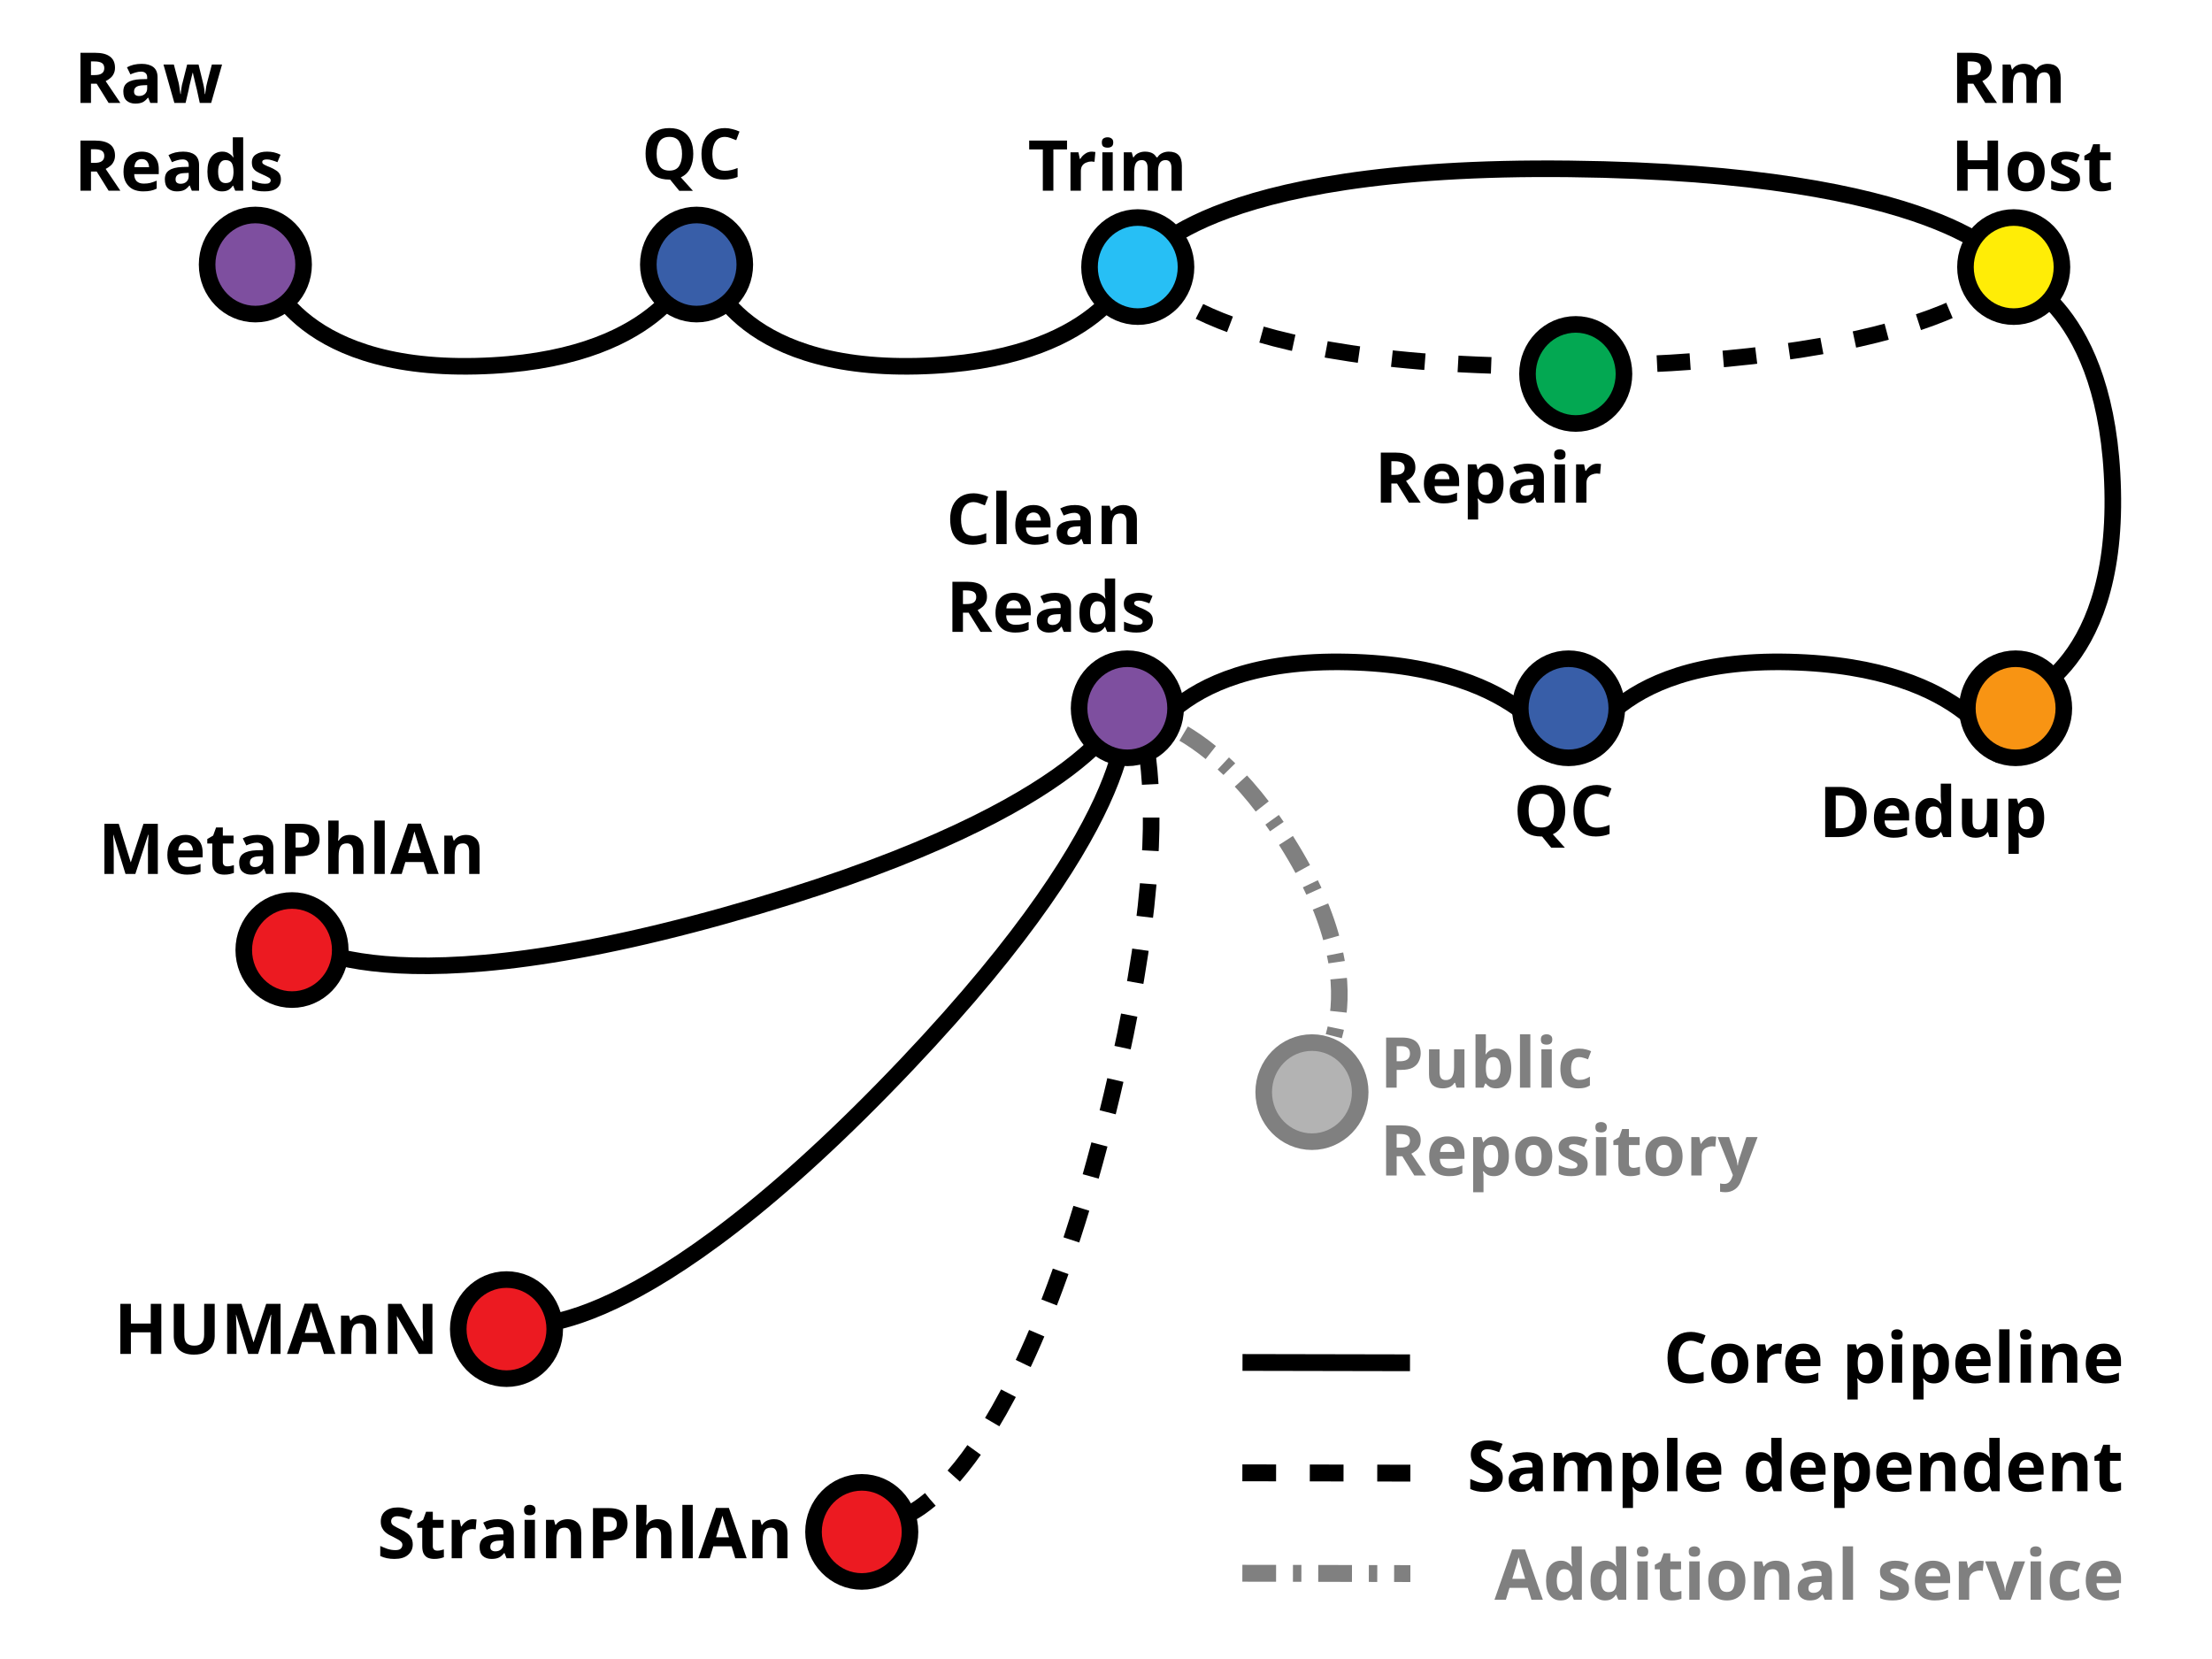
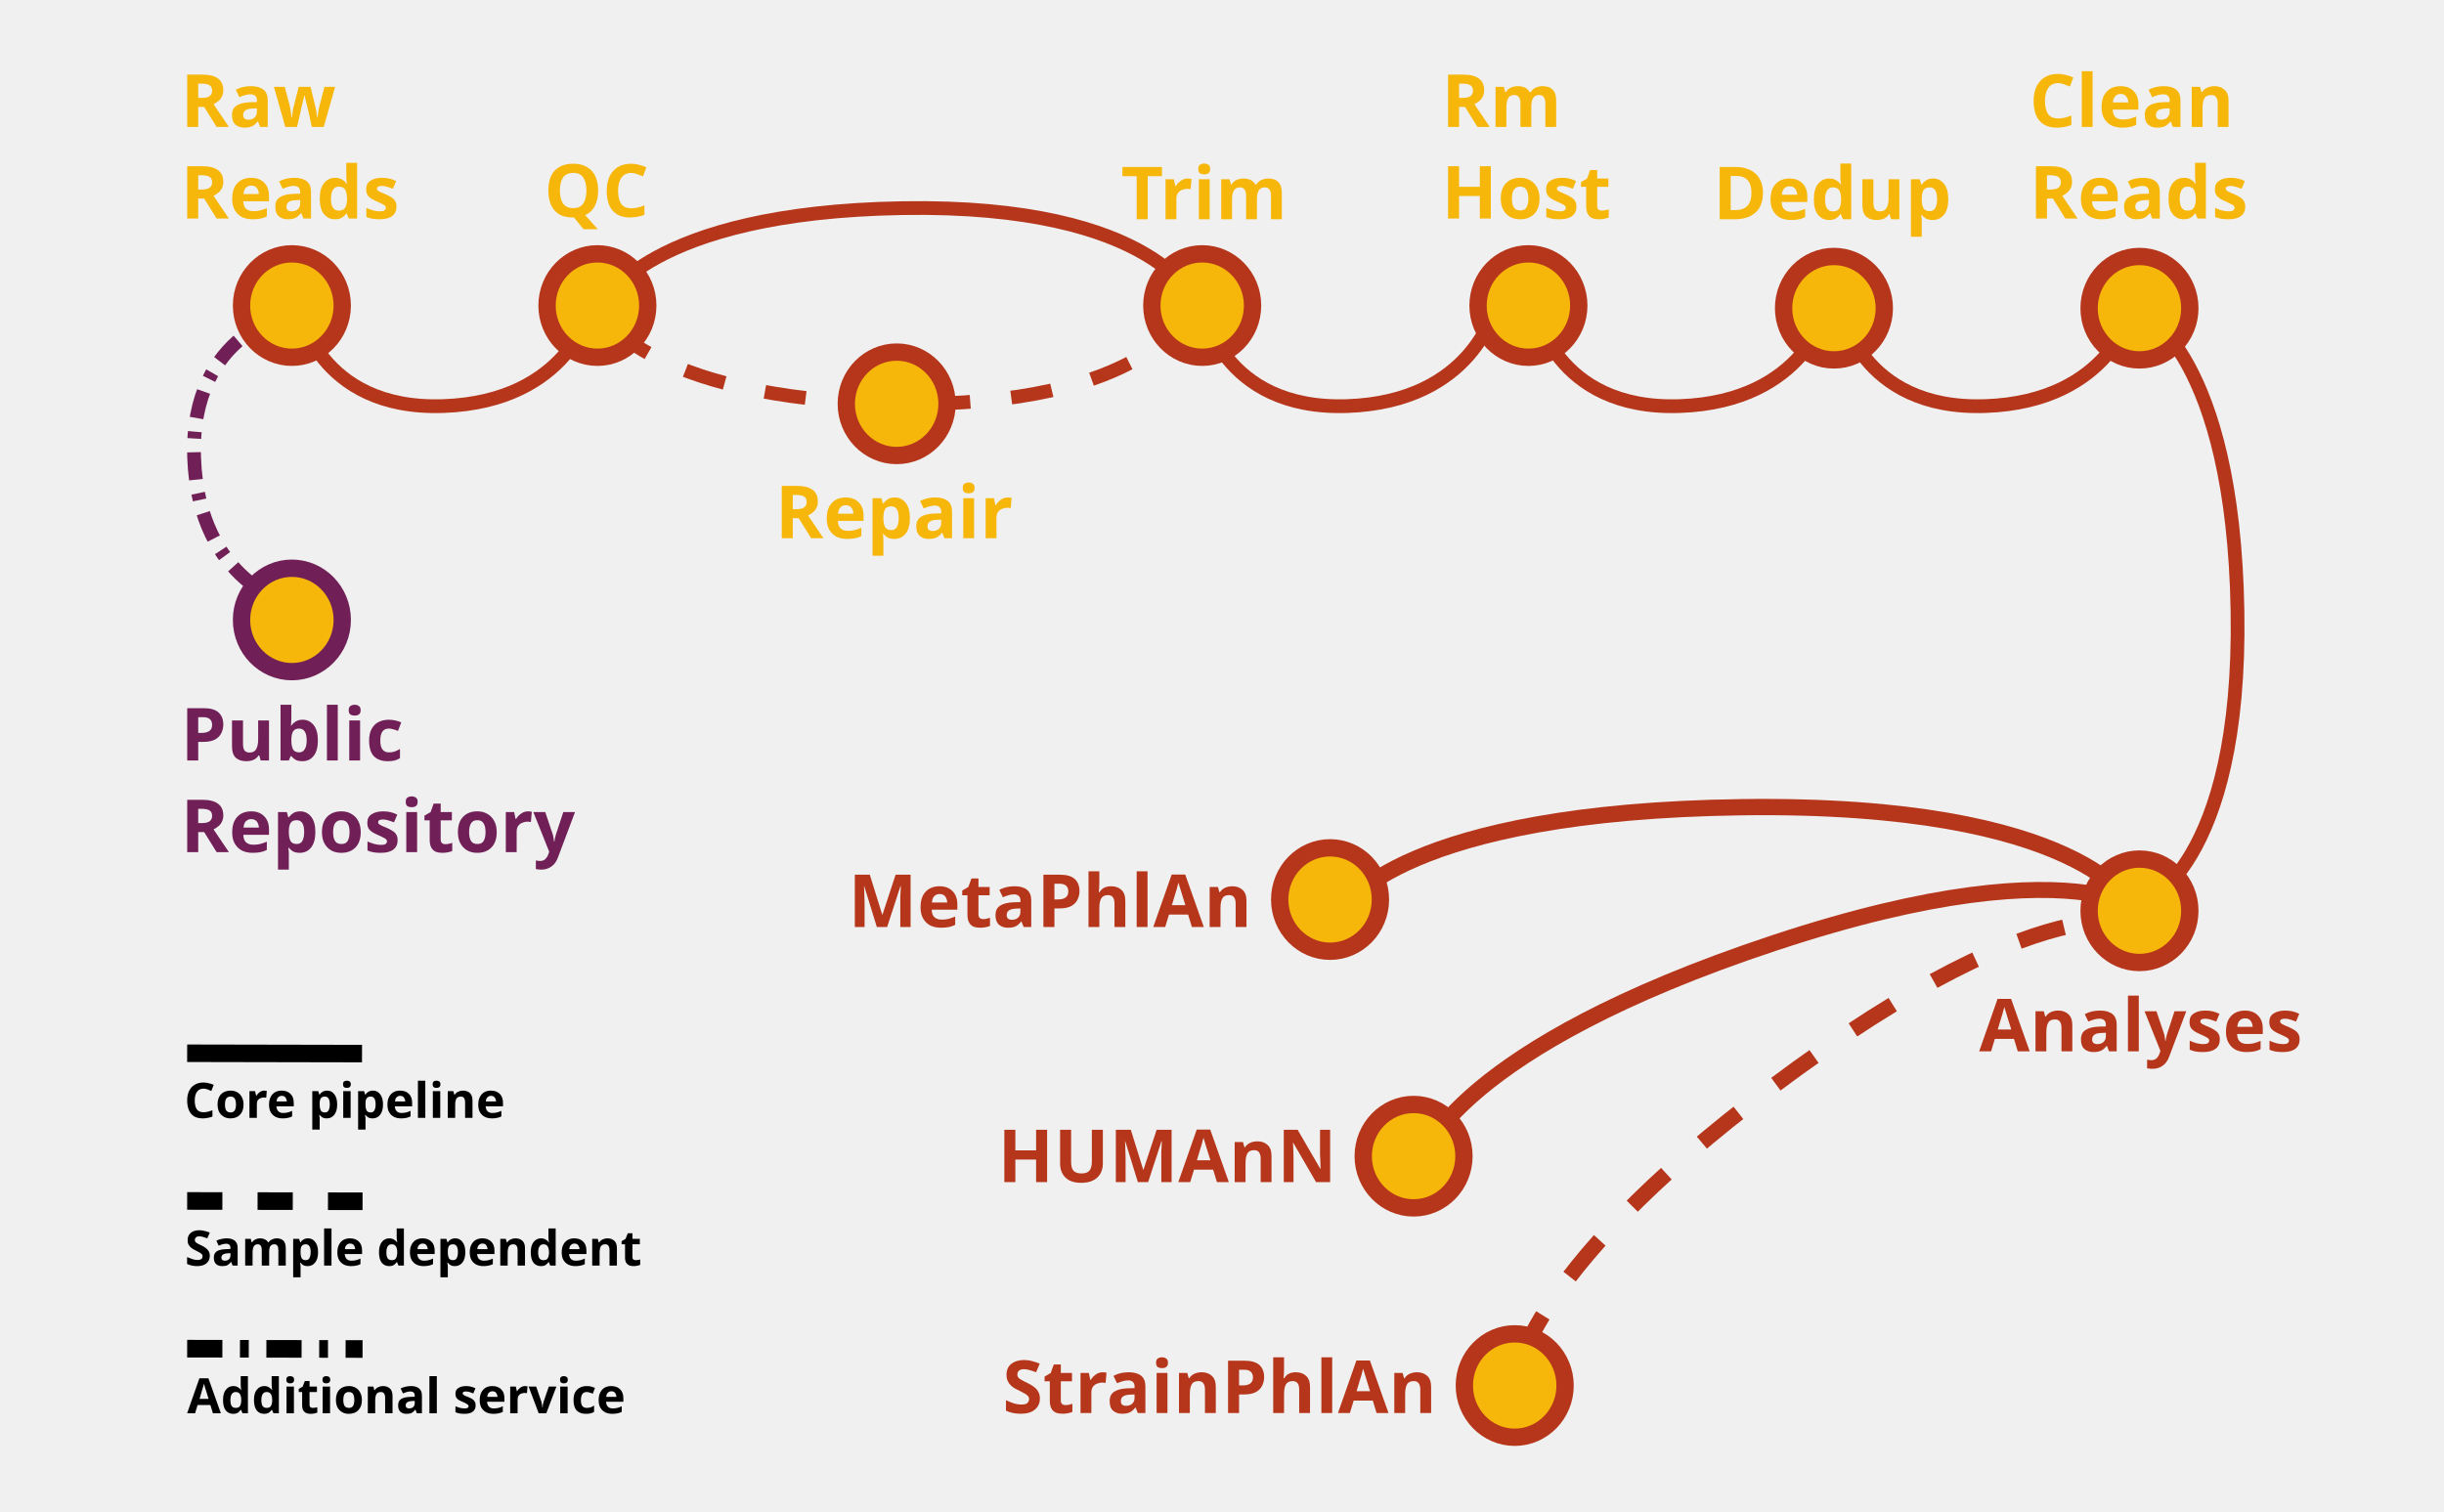
- <svg xmlns="http://www.w3.org/2000/svg" width="200mm" height="150mm" viewBox="0 0 200 150" version="1.1" id="svg1" xml:space="preserve">
-   <defs id="defs1" />
+ <svg xmlns="http://www.w3.org/2000/svg" width="211.667mm" height="130.969mm" viewBox="0 0 211.667 130.969" version="1.1" id="svg1" xml:space="preserve">
+   <defs id="defs1">
+     <clipPath clipPathUnits="userSpaceOnUse" id="clipPath2-8">
+       <path d="M 0,900 H 1300 V 0 H 0 Z" transform="translate(-473.0861,-407.972)" id="path2-9" />
+     </clipPath>
+     <clipPath clipPathUnits="userSpaceOnUse" id="clipPath4-7">
+       <path d="M 0,900 H 1300 V 0 H 0 Z" id="path4-3" />
+     </clipPath>
+     <clipPath clipPathUnits="userSpaceOnUse" id="clipPath6-6">
+       <path d="M 0,900 H 1300 V 0 H 0 Z" id="path6-1" />
+     </clipPath>
+     <clipPath clipPathUnits="userSpaceOnUse" id="clipPath6-0-2">
+       <path d="M 0,900 H 1300 V 0 H 0 Z" id="path6-9-9" />
+     </clipPath>
+     <clipPath clipPathUnits="userSpaceOnUse" id="clipPath8-3">
+       <path d="M 0,900 H 1300 V 0 H 0 Z" transform="translate(-567.837,-434.6137)" id="path8-1" />
+     </clipPath>
+     <clipPath clipPathUnits="userSpaceOnUse" id="clipPath10-9">
+       <path d="M 0,900 H 1300 V 0 H 0 Z" id="path10-4" />
+     </clipPath>
+     <clipPath clipPathUnits="userSpaceOnUse" id="clipPath12-7">
+       <path d="M 0,900 H 1300 V 0 H 0 Z" transform="translate(-655.4367,-435.0991)" id="path12-8" />
+     </clipPath>
+     <clipPath clipPathUnits="userSpaceOnUse" id="clipPath14-4">
+       <path d="M 0,900 H 1300 V 0 H 0 Z" transform="translate(-696.0299,-469.5563)" id="path14-5" />
+     </clipPath>
+     <clipPath clipPathUnits="userSpaceOnUse" id="clipPath16-0">
+       <path d="M 0,900 H 1300 V 0 H 0 Z" id="path16-3" />
+     </clipPath>
+     <clipPath clipPathUnits="userSpaceOnUse" id="clipPath18-6">
+       <path d="M 0,900 H 1300 V 0 H 0 Z" transform="translate(-802.106,-451.5996)" id="path18-1" />
+     </clipPath>
+     <clipPath clipPathUnits="userSpaceOnUse" id="clipPath20-0">
+       <path d="M 0,900 H 1300 V 0 H 0 Z" transform="translate(-857.7101,-450.5596)" id="path20-6" />
+     </clipPath>
+     <clipPath clipPathUnits="userSpaceOnUse" id="clipPath2-8-8">
+       <path d="M 0,900 H 1300 V 0 H 0 Z" transform="translate(-473.0861,-407.972)" id="path2-9-4" />
+     </clipPath>
+     <clipPath clipPathUnits="userSpaceOnUse" id="clipPath4-7-8">
+       <path d="M 0,900 H 1300 V 0 H 0 Z" id="path4-3-1" />
+     </clipPath>
+     <clipPath clipPathUnits="userSpaceOnUse" id="clipPath6-6-0">
+       <path d="M 0,900 H 1300 V 0 H 0 Z" id="path6-1-3" />
+     </clipPath>
+     <clipPath clipPathUnits="userSpaceOnUse" id="clipPath6-0-2-0">
+       <path d="M 0,900 H 1300 V 0 H 0 Z" id="path6-9-9-4" />
+     </clipPath>
+   </defs>
  <g id="layer1" transform="translate(-3.328767,-3.328767)">
-     <rect style="fill:#ffffff;stroke:none;stroke-width:1.776;stroke-dasharray:none;stroke-opacity:1" id="rect1" width="200" height="150" x="3.329" y="3.329" />
-     <text xml:space="preserve" style="font-weight:bold;font-size:6.35px;font-family:sans-serif;-inkscape-font-specification:'sans-serif Bold';text-align:start;writing-mode:lr-tb;direction:ltr;text-anchor:start;fill:#000000;stroke:none;stroke-width:1.5;stroke-dasharray:none;stroke-opacity:1" x="10.024" y="12.631" id="text1">
-       <tspan id="tspan1" style="fill:#000000;stroke:none;stroke-width:1.5" x="10.024" y="12.631">Raw</tspan>
-       <tspan style="fill:#000000;stroke:none;stroke-width:1.5" x="10.024" y="20.568" id="tspan4">Reads</tspan>
+     <text xml:space="preserve" style="font-weight:bold;font-size:6.35px;font-family:sans-serif;-inkscape-font-specification:'sans-serif Bold';text-align:start;writing-mode:lr-tb;direction:ltr;text-anchor:start;fill:#f6b60a;fill-opacity:1;stroke:none;stroke-width:1.5;stroke-dasharray:none;stroke-opacity:1" x="18.965" y="14.324" id="text1">
+       <tspan id="tspan1" style="fill:#f6b60a;fill-opacity:1;stroke:none;stroke-width:1.5" x="18.965" y="14.324">Raw</tspan>
+       <tspan style="fill:#f6b60a;fill-opacity:1;stroke:none;stroke-width:1.5" x="18.965" y="22.261" id="tspan4">Reads</tspan>
    </text>
-     <text xml:space="preserve" style="font-weight:bold;font-size:6.35px;font-family:sans-serif;-inkscape-font-specification:'sans-serif Bold';text-align:start;writing-mode:lr-tb;direction:ltr;text-anchor:start;fill:#000000;stroke:none;stroke-width:1.5;stroke-dasharray:none;stroke-opacity:1" x="61.325" y="19.502" id="text1-0">
-       <tspan id="tspan1-6" style="fill:#000000;stroke:none;stroke-width:1.5" x="61.325" y="19.502">QC</tspan>
+     <text xml:space="preserve" style="font-weight:bold;font-size:6.35px;font-family:sans-serif;-inkscape-font-specification:'sans-serif Bold';text-align:start;writing-mode:lr-tb;direction:ltr;text-anchor:start;fill:#f6b60a;fill-opacity:1;stroke:none;stroke-width:1.5;stroke-dasharray:none;stroke-opacity:1" x="50.445" y="22.103" id="text1-0">
+       <tspan id="tspan1-6" style="fill:#f6b60a;fill-opacity:1;stroke:none;stroke-width:1.5" x="50.445" y="22.103">QC</tspan>
    </text>
-     <text xml:space="preserve" style="font-weight:bold;font-size:6.35px;font-family:sans-serif;-inkscape-font-specification:'sans-serif Bold';text-align:start;writing-mode:lr-tb;direction:ltr;text-anchor:start;fill:#000000;stroke:none;stroke-width:1.5;stroke-dasharray:none;stroke-opacity:1" x="140.166" y="78.898" id="text1-0-6">
-       <tspan id="tspan1-6-8" style="fill:#000000;stroke:none;stroke-width:1.5" x="140.166" y="78.898">QC</tspan>
+     <text xml:space="preserve" style="font-weight:bold;font-size:6.35px;font-family:sans-serif;-inkscape-font-specification:'sans-serif Bold';text-align:start;writing-mode:lr-tb;direction:ltr;text-anchor:start;fill:#701f57;fill-opacity:1;stroke:none;stroke-width:1.5;stroke-dasharray:none;stroke-opacity:1" x="18.965" y="69.205" id="text1-0-6-7">
+       <tspan id="tspan1-6-8-5" style="fill:#701f57;fill-opacity:1;stroke:none;stroke-width:1.5" x="18.965" y="69.205">Public</tspan>
+       <tspan style="fill:#701f57;fill-opacity:1;stroke:none;stroke-width:1.5" x="18.965" y="77.143" id="tspan1820">Repository</tspan>
    </text>
-     <text xml:space="preserve" style="font-weight:bold;font-size:6.35px;font-family:sans-serif;-inkscape-font-specification:'sans-serif Bold';text-align:start;writing-mode:lr-tb;direction:ltr;text-anchor:start;fill:#808080;stroke:none;stroke-width:1.5;stroke-dasharray:none;stroke-opacity:1" x="128.079" y="101.671" id="text1-0-6-7">
-       <tspan id="tspan1-6-8-5" style="fill:#808080;stroke:none;stroke-width:1.5" x="128.079" y="101.671">Public</tspan>
-       <tspan style="fill:#808080;stroke:none;stroke-width:1.5" x="128.079" y="109.608" id="tspan1820">Repository</tspan>
+     <text xml:space="preserve" style="font-weight:bold;font-size:6.35px;font-family:sans-serif;-inkscape-font-specification:'sans-serif Bold';text-align:start;writing-mode:lr-tb;direction:ltr;text-anchor:start;fill:#f6b60a;fill-opacity:1;stroke:none;stroke-width:1.5;stroke-dasharray:none;stroke-opacity:1" x="179.08" y="14.324" id="text1-0-6-8">
+       <tspan id="tspan1-6-8-1" style="fill:#f6b60a;fill-opacity:1;stroke:none;stroke-width:1.5" x="179.08" y="14.324">Clean</tspan>
+       <tspan style="fill:#f6b60a;fill-opacity:1;stroke:none;stroke-width:1.5" x="179.08" y="22.261" id="tspan5">Reads</tspan>
    </text>
-     <text xml:space="preserve" style="font-weight:bold;font-size:6.35px;font-family:sans-serif;-inkscape-font-specification:'sans-serif Bold';text-align:start;writing-mode:lr-tb;direction:ltr;text-anchor:start;fill:#000000;stroke:none;stroke-width:1.5;stroke-dasharray:none;stroke-opacity:1" x="88.865" y="52.522" id="text1-0-6-8">
-       <tspan id="tspan1-6-8-1" style="fill:#000000;stroke:none;stroke-width:1.5" x="88.865" y="52.522">Clean</tspan>
-       <tspan style="fill:#000000;stroke:none;stroke-width:1.5" x="88.865" y="60.46" id="tspan5">Reads</tspan>
+     <text xml:space="preserve" style="font-weight:bold;font-size:6.35px;font-family:sans-serif;-inkscape-font-specification:'sans-serif Bold';text-align:start;writing-mode:lr-tb;direction:ltr;text-anchor:start;fill:#b5361b;fill-opacity:1;stroke:none;stroke-width:1.5;stroke-dasharray:none;stroke-opacity:1" x="76.786" y="83.633" id="text1-0-6-8-5">
+       <tspan id="tspan1-6-8-1-7" style="fill:#b5361b;fill-opacity:1;stroke:none;stroke-width:1.5" x="76.786" y="83.633">MetaPhlAn</tspan>
    </text>
-     <text xml:space="preserve" style="font-weight:bold;font-size:6.35px;font-family:sans-serif;-inkscape-font-specification:'sans-serif Bold';text-align:start;writing-mode:lr-tb;direction:ltr;text-anchor:start;fill:#000000;stroke:none;stroke-width:1.5;stroke-dasharray:none;stroke-opacity:1" x="12.193" y="82.347" id="text1-0-6-8-5">
-       <tspan id="tspan1-6-8-1-7" style="fill:#000000;stroke:none;stroke-width:1.5" x="12.193" y="82.347">MetaPhlAn</tspan>
+     <text xml:space="preserve" style="font-weight:bold;font-size:6.35px;font-family:sans-serif;-inkscape-font-specification:'sans-serif Bold';text-align:start;writing-mode:lr-tb;direction:ltr;text-anchor:start;fill:#b5361b;fill-opacity:1;stroke:none;stroke-width:1.5;stroke-dasharray:none;stroke-opacity:1" x="89.735" y="105.73" id="text1-0-6-8-5-9">
+       <tspan id="tspan1-6-8-1-7-7" style="fill:#b5361b;fill-opacity:1;stroke:none;stroke-width:1.5" x="89.735" y="105.73">HUMAnN</tspan>
    </text>
-     <text xml:space="preserve" style="font-weight:bold;font-size:6.35px;font-family:sans-serif;-inkscape-font-specification:'sans-serif Bold';text-align:start;writing-mode:lr-tb;direction:ltr;text-anchor:start;fill:#000000;stroke:none;stroke-width:1.5;stroke-dasharray:none;stroke-opacity:1" x="13.633" y="125.746" id="text1-0-6-8-5-9">
-       <tspan id="tspan1-6-8-1-7-7" style="fill:#000000;stroke:none;stroke-width:1.5" x="13.633" y="125.746">HUMAnN</tspan>
+     <text xml:space="preserve" style="font-weight:bold;font-size:6.35px;font-family:sans-serif;-inkscape-font-specification:'sans-serif Bold';text-align:start;writing-mode:lr-tb;direction:ltr;text-anchor:start;fill:#b5361b;fill-opacity:1;stroke:none;stroke-width:1.5;stroke-dasharray:none;stroke-opacity:1" x="90.156" y="125.735" id="text1-0-6-8-5-9-3">
+       <tspan id="tspan1-6-8-1-7-7-1" style="fill:#b5361b;fill-opacity:1;stroke:none;stroke-width:1.5" x="90.156" y="125.735">StrainPhlAn</tspan>
    </text>
-     <text xml:space="preserve" style="font-weight:bold;font-size:6.35px;font-family:sans-serif;-inkscape-font-specification:'sans-serif Bold';text-align:start;writing-mode:lr-tb;direction:ltr;text-anchor:start;fill:#000000;stroke:none;stroke-width:1.5;stroke-dasharray:none;stroke-opacity:1" x="37.416" y="144.219" id="text1-0-6-8-5-9-3">
-       <tspan id="tspan1-6-8-1-7-7-1" style="fill:#000000;stroke:none;stroke-width:1.5" x="37.416" y="144.219">StrainPhlAn</tspan>
+     <text xml:space="preserve" style="font-weight:bold;font-size:6.35px;font-family:sans-serif;-inkscape-font-specification:'sans-serif Bold';text-align:start;writing-mode:lr-tb;direction:ltr;text-anchor:start;fill:#f6b60a;fill-opacity:1;stroke:none;stroke-width:1.5;stroke-dasharray:none;stroke-opacity:1" x="70.458" y="49.952" id="text1-0-1">
+       <tspan id="tspan1-6-5" style="fill:#f6b60a;fill-opacity:1;stroke:none;stroke-width:1.5" x="70.458" y="49.952">Repair</tspan>
    </text>
-     <text xml:space="preserve" style="font-weight:bold;font-size:6.35px;font-family:sans-serif;-inkscape-font-specification:'sans-serif Bold';text-align:start;writing-mode:lr-tb;direction:ltr;text-anchor:start;fill:#000000;stroke:none;stroke-width:1.5;stroke-dasharray:none;stroke-opacity:1" x="127.596" y="48.782" id="text1-0-1">
-       <tspan id="tspan1-6-5" style="fill:#000000;stroke:none;stroke-width:1.5" x="127.596" y="48.782">Repair</tspan>
+     <text xml:space="preserve" style="font-weight:bold;font-size:6.35px;font-family:sans-serif;-inkscape-font-specification:'sans-serif Bold';text-align:start;writing-mode:lr-tb;direction:ltr;text-anchor:start;fill:#f6b60a;fill-opacity:1;stroke:none;stroke-width:1.5;stroke-dasharray:none;stroke-opacity:1" x="128.166" y="14.324" id="text1-0-1-5-5">
+       <tspan id="tspan1-6-5-6-2" style="fill:#f6b60a;fill-opacity:1;stroke:none;stroke-width:1.5" x="128.166" y="14.324">Rm</tspan>
+       <tspan style="fill:#f6b60a;fill-opacity:1;stroke:none;stroke-width:1.5" x="128.166" y="22.261" id="tspan2">Host</tspan>
    </text>
-     <text xml:space="preserve" style="font-weight:bold;font-size:6.35px;font-family:sans-serif;-inkscape-font-specification:'sans-serif Bold';text-align:start;writing-mode:lr-tb;direction:ltr;text-anchor:start;fill:#000000;stroke:none;stroke-width:1.5;stroke-dasharray:none;stroke-opacity:1" x="96.257" y="20.568" id="text1-0-1-5">
-       <tspan id="tspan1-6-5-6" style="fill:#000000;stroke:none;stroke-width:1.5" x="96.257" y="20.568">Trim</tspan>
-       <tspan style="fill:#000000;stroke:none;stroke-width:1.5" x="96.257" y="28.506" id="tspan6" />
+     <text xml:space="preserve" style="font-weight:bold;font-size:6.35px;font-family:sans-serif;-inkscape-font-specification:'sans-serif Bold';text-align:start;writing-mode:lr-tb;direction:ltr;text-anchor:start;fill:#f6b60a;fill-opacity:1;stroke:none;stroke-width:1.5;stroke-dasharray:none;stroke-opacity:1" x="151.686" y="22.325" id="text3">
+       <tspan id="tspan3" style="fill:#f6b60a;fill-opacity:1;stroke-width:1.5" x="151.686" y="22.325">Dedup</tspan>
    </text>
-     <text xml:space="preserve" style="font-weight:bold;font-size:6.35px;font-family:sans-serif;-inkscape-font-specification:'sans-serif Bold';text-align:start;writing-mode:lr-tb;direction:ltr;text-anchor:start;fill:#000000;stroke:none;stroke-width:1.5;stroke-dasharray:none;stroke-opacity:1" x="179.705" y="12.631" id="text1-0-1-5-5">
-       <tspan id="tspan1-6-5-6-2" style="fill:#000000;stroke:none;stroke-width:1.5" x="179.705" y="12.631">Rm</tspan>
-       <tspan style="fill:#000000;stroke:none;stroke-width:1.5" x="179.705" y="20.568" id="tspan2">Host</tspan>
+     <text xml:space="preserve" style="font-weight:bold;font-size:6.35px;font-family:sans-serif;-inkscape-font-specification:'sans-serif Bold';text-align:start;writing-mode:lr-tb;direction:ltr;text-anchor:start;fill:#b5361b;fill-opacity:1;stroke:none;stroke-width:1.5;stroke-dasharray:none;stroke-opacity:1" x="174.74" y="94.401" id="text3-9">
+       <tspan id="tspan3-2" style="fill:#b5361b;fill-opacity:1;stroke-width:1.5" x="174.74" y="94.401">Analyses</tspan>
    </text>
-     <text xml:space="preserve" style="font-weight:bold;font-size:6.35px;font-family:sans-serif;-inkscape-font-specification:'sans-serif Bold';text-align:start;writing-mode:lr-tb;direction:ltr;text-anchor:start;fill:#ffffff;stroke:none;stroke-width:1.5;stroke-dasharray:none;stroke-opacity:1" x="167.779" y="79.01" id="text3">
-       <tspan id="tspan3" style="fill:#000000;stroke-width:1.5" x="167.779" y="79.01">Dedup</tspan>
+     <path style="fill:none;stroke:#b5361b;stroke-width:1.191;stroke-dasharray:none;stroke-opacity:1" d="m 29.194,29.98 c 0,0 1.587,8.906 12.524,8.526 10.937,-0.38 12.769,-8.526 12.769,-8.526" id="path3-4-8-4-7" />
+     <path style="fill:none;stroke:#701f57;stroke-width:1.191;stroke-dasharray:2.382, 1.191, 0.595, 1.191;stroke-dashoffset:0;stroke-opacity:1" d="m 28.668,30.436 c 0,0 -8.906,1.587 -8.526,12.524 0.38,10.937 8.526,12.769 8.526,12.769" id="path3-4-8-4-7-2" />
+     <path style="fill:none;stroke:#b5361b;stroke-width:1.19;stroke-dasharray:3.57, 3.57;stroke-dashoffset:0;stroke-opacity:1" d="m 106.351,30.07 c 0,0 -3.217,8.604 -25.393,8.236 C 58.783,37.939 55.068,30.07 55.068,30.07" id="path3-4-8-4-7-93-6" />
+     <path style="fill:none;stroke:#b5361b;stroke-width:1.19;stroke-dasharray:none;stroke-dashoffset:0;stroke-opacity:1" d="m 106.889,29.595 c 0,0 -3.217,-8.604 -25.393,-8.236 -22.176,0.368 -25.891,8.236 -25.891,8.236" id="path3-4-8-4-7-93-6-0" />
+     <path style="fill:none;stroke:#b5361b;stroke-width:1.19;stroke-dasharray:none;stroke-dashoffset:0;stroke-opacity:1" d="m 188.875,81.671 c 0,0 8.604,-3.217 8.236,-25.393 -0.368,-22.176 -8.236,-25.891 -8.236,-25.891" id="path3-4-8-4-7-93-6-0-8" />
+     <path style="fill:none;stroke:#b5361b;stroke-width:1.191;stroke-dasharray:none;stroke-opacity:1" d="m 107.49,29.98 c 0,0 1.587,8.906 12.524,8.526 10.937,-0.38 12.769,-8.526 12.769,-8.526" id="path3-4-8-4-7-9" />
+     <path style="fill:none;stroke:#b5361b;stroke-width:1.409;stroke-dasharray:none;stroke-dashoffset:0;stroke-opacity:1" d="m 188.007,81.839 c 0,0 -4.276,-8.969 -33.756,-8.586 -29.479,0.383 -34.417,8.586 -34.417,8.586" id="path3-4-8-4-7-0-9-4" />
+     <path style="fill:none;stroke:#b5361b;stroke-width:1.385;stroke-dasharray:none;stroke-dashoffset:0;stroke-opacity:1" d="m 190.582,83.219 c 0,0 -5.968,-7.349 -33.554,1.781 -27.586,9.13 -30.434,18.482 -30.434,18.482" id="path3-4-8-4-7-0-9-4-3" />
+     <path style="fill:none;stroke:#b5361b;stroke-width:1.361;stroke-dasharray:4.084, 4.084;stroke-dashoffset:0;stroke-opacity:1" d="m 190.085,83.834 c 0,0 -7.137,-5.265 -30.988,11.966 -23.852,17.231 -24.532,27.119 -24.532,27.119" id="path3-4-8-4-7-0-9-4-3-0" />
+     <ellipse style="fill:#f6b60a;fill-opacity:1;stroke:#b5361b;stroke-width:1.5;stroke-dasharray:none;stroke-opacity:1" id="path1-62" cx="28.608" cy="29.797" rx="4.362" ry="4.48" />
+     <ellipse style="fill:#f6b60a;fill-opacity:1;stroke:#b5361b;stroke-width:1.5;stroke-dasharray:none;stroke-opacity:1" id="path1-3" cx="55.068" cy="29.797" rx="4.362" ry="4.48" />
+     <ellipse style="fill:#f6b60a;fill-opacity:1;stroke:#b5361b;stroke-width:1.5;stroke-dasharray:none;stroke-opacity:1" id="path1-3-6" cx="107.447" cy="29.797" rx="4.362" ry="4.48" />
+     <ellipse style="fill:#f6b60a;fill-opacity:1;stroke:#b5361b;stroke-width:1.5;stroke-dasharray:none;stroke-opacity:1" id="path1-3-6-2" cx="80.986" cy="38.308" rx="4.362" ry="4.48" />
+     <ellipse style="fill:#f6b60a;fill-opacity:1;stroke:#b5361b;stroke-width:1.5;stroke-dasharray:none;stroke-opacity:1" id="path1-18" cx="134.513" cy="123.353" rx="4.362" ry="4.48" />
+     <ellipse style="fill:#f6b60a;fill-opacity:1;stroke:#701f57;stroke-width:1.5;stroke-dasharray:none;stroke-opacity:1" id="path1-18-6" cx="28.608" cy="57.032" rx="4.362" ry="4.48" />
+     <ellipse style="fill:#f6b60a;fill-opacity:1;stroke:#b5361b;stroke-width:1.5;stroke-dasharray:none;stroke-opacity:1" id="path1-6" cx="125.755" cy="103.485" rx="4.362" ry="4.48" />
+     <ellipse style="fill:#f6b60a;fill-opacity:1;stroke:#b5361b;stroke-width:1.5;stroke-dasharray:none;stroke-opacity:1" id="path1-19" cx="118.521" cy="81.252" rx="4.362" ry="4.48" />
+     <text xml:space="preserve" style="font-weight:bold;font-size:4.233px;font-family:sans-serif;-inkscape-font-specification:'sans-serif Bold';text-align:start;writing-mode:lr-tb;direction:ltr;text-anchor:start;fill:#000000;stroke:none;stroke-width:1.5;stroke-dasharray:none;stroke-opacity:1" x="19.291" y="100.161" id="text1-0-6-8-0">
+       <tspan id="tspan1-6-8-1-4" style="font-size:4.233px;fill:#000000;stroke:none;stroke-width:1.5" x="19.291" y="100.161">Core pipeline</tspan>
    </text>
-     <path style="fill:none;stroke:#000000;stroke-width:1.5;stroke-dasharray:none;stroke-opacity:1" d="m 27.322,27.541 c 0,0 2.412,9.294 19.04,8.897 16.628,-0.397 19.413,-8.897 19.413,-8.897" id="path3-4-8-4-7" />
-     <path style="fill:none;stroke:#808080;stroke-width:1.5;stroke-dasharray:3,1.5,0.75,1.5;stroke-opacity:1;stroke-dashoffset:0" d="m 121.86,100.972 c 0,0 6.843,-6.736 -1.815,-20.937 -8.658,-14.202 -17.412,-12.364 -17.412,-12.364" id="path3-4-8-4-7-3" />
-     <path style="fill:none;stroke:#000000;stroke-width:1.5;stroke-dasharray:none;stroke-opacity:1" d="m 67.214,27.541 c 0,0 2.412,9.294 19.04,8.897 16.628,-0.397 19.413,-8.897 19.413,-8.897" id="path3-4-8-4-7-4" />
-     <path style="fill:none;stroke:#000000;stroke-width:1.5;stroke-dasharray:none;stroke-opacity:1" d="m 146.055,72.081 c 0,0 2.412,-9.294 19.04,-8.897 16.628,0.397 19.413,8.897 19.413,8.897" id="path3-4-8-4-7-4-3" />
-     <path style="fill:none;stroke:#000000;stroke-width:1.5;stroke-dasharray:none;stroke-opacity:1" d="m 106.163,72.081 c 0,0 2.412,-9.294 19.04,-8.897 16.628,0.397 19.413,8.897 19.413,8.897" id="path3-4-8-4-7-4-3-1" />
-     <path style="fill:none;stroke:#000000;stroke-width:1.5;stroke-dasharray:none;stroke-opacity:1" d="m 185.454,66.703 c 0,0 9.294,-2.412 8.897,-19.04 -0.397,-16.628 -8.897,-19.413 -8.897,-19.413" id="path3-4-8-4-7-4-7-8" />
-     <path style="fill:none;stroke:#000000;stroke-width:1.5;stroke-dasharray:none;stroke-opacity:1" d="m 106.609,27.109 c 0,0 4.893,-8.891 38.619,-8.511 33.727,0.38 39.377,8.511 39.377,8.511" id="path3-4-8-4-7-0" />
-     <path style="fill:none;stroke:#000000;stroke-width:1.5;stroke-dasharray:3, 3;stroke-dashoffset:0;stroke-opacity:1" d="m 107.02,27.928 c 0,0 4.893,8.891 38.619,8.511 33.727,-0.38 39.377,-8.511 39.377,-8.511" id="path3-4-8-4-7-0-9" />
-     <path style="fill:none;stroke:#000000;stroke-width:1.5;stroke-dasharray:none;stroke-dashoffset:0;stroke-opacity:1" d="m 29.393,87.87 c 0,0 7.027,7.322 39.506,-1.774 32.479,-9.096 35.832,-18.412 35.832,-18.412" id="path3-4-8-4-7-0-9-4" />
-     <path style="fill:none;stroke:#000000;stroke-width:1.5;stroke-dasharray:none;stroke-dashoffset:0;stroke-opacity:1" d="m 49.865,123.068 c 0,0 9.746,2.827 33.326,-21.29 C 106.772,77.661 105.017,67.917 105.017,67.917" id="path3-4-8-4-7-0-9-4-3" />
-     <path style="fill:none;stroke:#000000;stroke-width:1.5;stroke-dasharray:3, 3;stroke-dashoffset:0;stroke-opacity:1" d="m 84.894,140.468 c 0,0 9.854,-2.425 18.216,-35.101 8.362,-32.676 1.97,-40.238 1.97,-40.238" id="path3-4-8-4-7-0-9-4-6" />
-     <ellipse style="fill:#7e4f9f;fill-opacity:1;stroke:#000000;stroke-width:1.5;stroke-dasharray:none;stroke-opacity:1" id="path1" cx="26.417" cy="27.247" rx="4.362" ry="4.48" />
-     <ellipse style="fill:#385ea8;fill-opacity:1;stroke:#000000;stroke-width:1.5;stroke-dasharray:none;stroke-opacity:1" id="path1-3" cx="66.309" cy="27.247" rx="4.362" ry="4.48" />
-     <ellipse style="fill:#27bff5;fill-opacity:1;stroke:#000000;stroke-width:1.5;stroke-dasharray:none;stroke-opacity:1" id="path1-22" cx="106.201" cy="27.476" rx="4.362" ry="4.48" />
-     <ellipse style="fill:#03a852;fill-opacity:1;stroke:#000000;stroke-width:1.5;stroke-dasharray:none;stroke-opacity:1" id="path1-36" cx="145.8" cy="37.139" rx="4.362" ry="4.48" />
-     <ellipse style="fill:#ffed06;fill-opacity:1;stroke:#000000;stroke-width:1.5;stroke-dasharray:none;stroke-opacity:1" id="path1-36-9" cx="185.4" cy="27.476" rx="4.362" ry="4.48" />
-     <ellipse style="fill:#f89413;fill-opacity:1;stroke:#000000;stroke-width:1.5;stroke-dasharray:none;stroke-opacity:1" id="path1-22-4" cx="185.571" cy="67.368" rx="4.362" ry="4.48" />
-     <ellipse style="fill:#7e4f9f;fill-opacity:1;stroke:#000000;stroke-width:1.5;stroke-dasharray:none;stroke-opacity:1" id="path1-2" cx="105.258" cy="67.368" rx="4.362" ry="4.48" />
-     <ellipse style="fill:#385ea8;fill-opacity:1;stroke:#000000;stroke-width:1.5;stroke-dasharray:none;stroke-opacity:1" id="path1-5" cx="145.15" cy="67.368" rx="4.362" ry="4.48" />
-     <ellipse style="fill:#ec1a21;fill-opacity:1;stroke:#000000;stroke-width:1.5;stroke-dasharray:none;stroke-opacity:1" id="path1-18" cx="81.245" cy="141.838" rx="4.362" ry="4.48" />
-     <ellipse style="fill:#b3b3b3;fill-opacity:1;stroke:#808080;stroke-width:1.5;stroke-dasharray:none;stroke-opacity:1" id="path1-18-6" cx="121.95" cy="102.075" rx="4.362" ry="4.48" />
-     <ellipse style="fill:#ec1a21;fill-opacity:1;stroke:#000000;stroke-width:1.5;stroke-dasharray:none;stroke-opacity:1" id="path1-6" cx="49.124" cy="123.501" rx="4.362" ry="4.48" />
-     <ellipse style="fill:#ec1a21;fill-opacity:1;stroke:#000000;stroke-width:1.5;stroke-dasharray:none;stroke-opacity:1" id="path1-19" cx="29.731" cy="89.228" rx="4.362" ry="4.48" />
-     <g id="g1909">
-       <text xml:space="preserve" style="font-weight:bold;font-size:6.35px;font-family:sans-serif;-inkscape-font-specification:'sans-serif Bold';text-align:start;writing-mode:lr-tb;direction:ltr;text-anchor:start;fill:#000000;stroke:none;stroke-width:1.5;stroke-dasharray:none;stroke-opacity:1" x="153.724" y="128.348" id="text1-0-6-8-0">
-         <tspan id="tspan1-6-8-1-4" style="fill:#000000;stroke:none;stroke-width:1.5" x="153.724" y="128.348">Core pipeline</tspan>
-       </text>
-       <path style="fill:none;stroke:#000000;stroke-width:1.517;stroke-dasharray:none;stroke-dashoffset:0;stroke-opacity:1" d="m 115.671,126.516 15.144,0.03" id="path3" />
-     </g>
-     <text xml:space="preserve" style="font-weight:bold;font-size:6.35px;font-family:sans-serif;-inkscape-font-specification:'sans-serif Bold';text-align:start;writing-mode:lr-tb;direction:ltr;text-anchor:start;fill:#000000;stroke:none;stroke-width:1.5;stroke-dasharray:none;stroke-opacity:1" x="135.97" y="138.16" id="text1-0-6-8-0-7">
-       <tspan id="tspan1-6-8-1-4-7" style="fill:#000000;stroke:none;stroke-width:1.5" x="135.97" y="138.16">Sample dependent</tspan>
+     <path style="fill:none;stroke:#000000;stroke-width:1.517;stroke-dasharray:none;stroke-dashoffset:0;stroke-opacity:1" d="M 19.538,94.568 34.682,94.598" id="path3" />
+     <text xml:space="preserve" style="font-weight:bold;font-size:4.233px;font-family:sans-serif;-inkscape-font-specification:'sans-serif Bold';text-align:start;writing-mode:lr-tb;direction:ltr;text-anchor:start;fill:#000000;stroke:none;stroke-width:1.5;stroke-dasharray:none;stroke-opacity:1" x="19.342" y="112.959" id="text1-0-6-8-0-7">
+       <tspan id="tspan1-6-8-1-4-7" style="font-size:4.233px;fill:#000000;stroke:none;stroke-width:1.5" x="19.342" y="112.959">Sample dependent</tspan>
    </text>
-     <path style="fill:none;stroke:#000000;stroke-width:1.525;stroke-dasharray:3.049, 3.049;stroke-dashoffset:0;stroke-opacity:1" d="m 115.658,136.495 15.19,0.029" id="path3-3" />
-     <g id="g1899" style="fill:#808080">
-       <text xml:space="preserve" style="font-weight:bold;font-size:6.35px;font-family:sans-serif;-inkscape-font-specification:'sans-serif Bold';text-align:start;writing-mode:lr-tb;direction:ltr;text-anchor:start;fill:#808080;stroke:none;stroke-width:1.5;stroke-dasharray:none;stroke-opacity:1" x="138.452" y="147.972" id="text1-0-6-8-0-7-5">
-         <tspan id="tspan1-6-8-1-4-7-6" style="fill:#808080;stroke:none;stroke-width:1.5" x="138.452" y="147.972">Additional service</tspan>
-       </text>
-       <path style="fill:#808080;stroke:#808080;stroke-width:1.525;stroke-dasharray:3.049, 1.525, 0.762, 1.525;stroke-dashoffset:0;stroke-opacity:1" d="m 115.658,145.576 15.19,0.029" id="path3-3-3" />
-     </g>
+     <path style="fill:none;stroke:#000000;stroke-width:1.525;stroke-dasharray:3.049, 3.049;stroke-dashoffset:0;stroke-opacity:1" d="m 19.538,107.363 15.19,0.029" id="path3-3" />
+     <text xml:space="preserve" style="font-weight:bold;font-size:4.233px;font-family:sans-serif;-inkscape-font-specification:'sans-serif Bold';text-align:start;writing-mode:lr-tb;direction:ltr;text-anchor:start;fill:#000000;fill-opacity:1;stroke:none;stroke-width:1.5;stroke-dasharray:none;stroke-opacity:1" x="19.537" y="125.756" id="text1-0-6-8-0-7-5">
+       <tspan id="tspan1-6-8-1-4-7-6" style="font-size:4.233px;fill:#000000;fill-opacity:1;stroke:none;stroke-width:1.5" x="19.537" y="125.756">Additional service</tspan>
+     </text>
+     <path style="fill:#222222;fill-opacity:1;stroke:#000000;stroke-width:1.525;stroke-dasharray:3.049, 1.525, 0.762, 1.525;stroke-dashoffset:0;stroke-opacity:1" d="m 19.538,120.16 15.19,0.029" id="path3-3-3" />
+     <text xml:space="preserve" style="font-weight:bold;font-size:6.35px;font-family:sans-serif;-inkscape-font-specification:'sans-serif Bold';text-align:start;writing-mode:lr-tb;direction:ltr;text-anchor:start;fill:#f6b60a;fill-opacity:1;stroke:none;stroke-width:1.5;stroke-dasharray:none;stroke-opacity:1" x="100.414" y="22.325" id="text1-0-1-5">
+       <tspan id="tspan1-6-5-6" style="fill:#f6b60a;fill-opacity:1;stroke:none;stroke-width:1.5" x="100.414" y="22.325">Trim</tspan>
+       <tspan style="fill:#f6b60a;fill-opacity:1;stroke:none;stroke-width:1.5" x="100.414" y="30.262" id="tspan6" />
+     </text>
+     <path style="fill:none;stroke:#b5361b;stroke-width:1.191;stroke-dasharray:none;stroke-opacity:1" d="m 136.286,29.98 c 0,0 1.587,8.906 12.524,8.526 10.937,-0.38 12.769,-8.526 12.769,-8.526" id="path3-4-8-4-7-9-2" />
+     <ellipse style="fill:#f6b60a;fill-opacity:1;stroke:#b5361b;stroke-width:1.5;stroke-dasharray:none;stroke-opacity:1" id="path1-3-7" cx="135.7" cy="29.797" rx="4.362" ry="4.48" />
+     <path style="fill:none;stroke:#b5361b;stroke-width:1.191;stroke-dasharray:none;stroke-opacity:1" d="m 162.747,29.98 c 0,0 1.587,8.906 12.524,8.526 10.937,-0.38 12.769,-8.526 12.769,-8.526" id="path3-4-8-4-7-9-2-6" />
+     <ellipse style="fill:#f6b60a;fill-opacity:1;stroke:#b5361b;stroke-width:1.5;stroke-dasharray:none;stroke-opacity:1" id="path1-22-0-1" cx="188.621" cy="30.026" rx="4.362" ry="4.48" />
+     <ellipse style="fill:#f6b60a;fill-opacity:1;stroke:#b5361b;stroke-width:1.5;stroke-dasharray:none;stroke-opacity:1" id="path1-22-7" cx="188.621" cy="82.228" rx="4.362" ry="4.48" />
+     <ellipse style="fill:#f6b60a;fill-opacity:1;stroke:#b5361b;stroke-width:1.5;stroke-dasharray:none;stroke-opacity:1" id="path1-22-0" cx="162.161" cy="30.026" rx="4.362" ry="4.48" />
  </g>
</svg>
